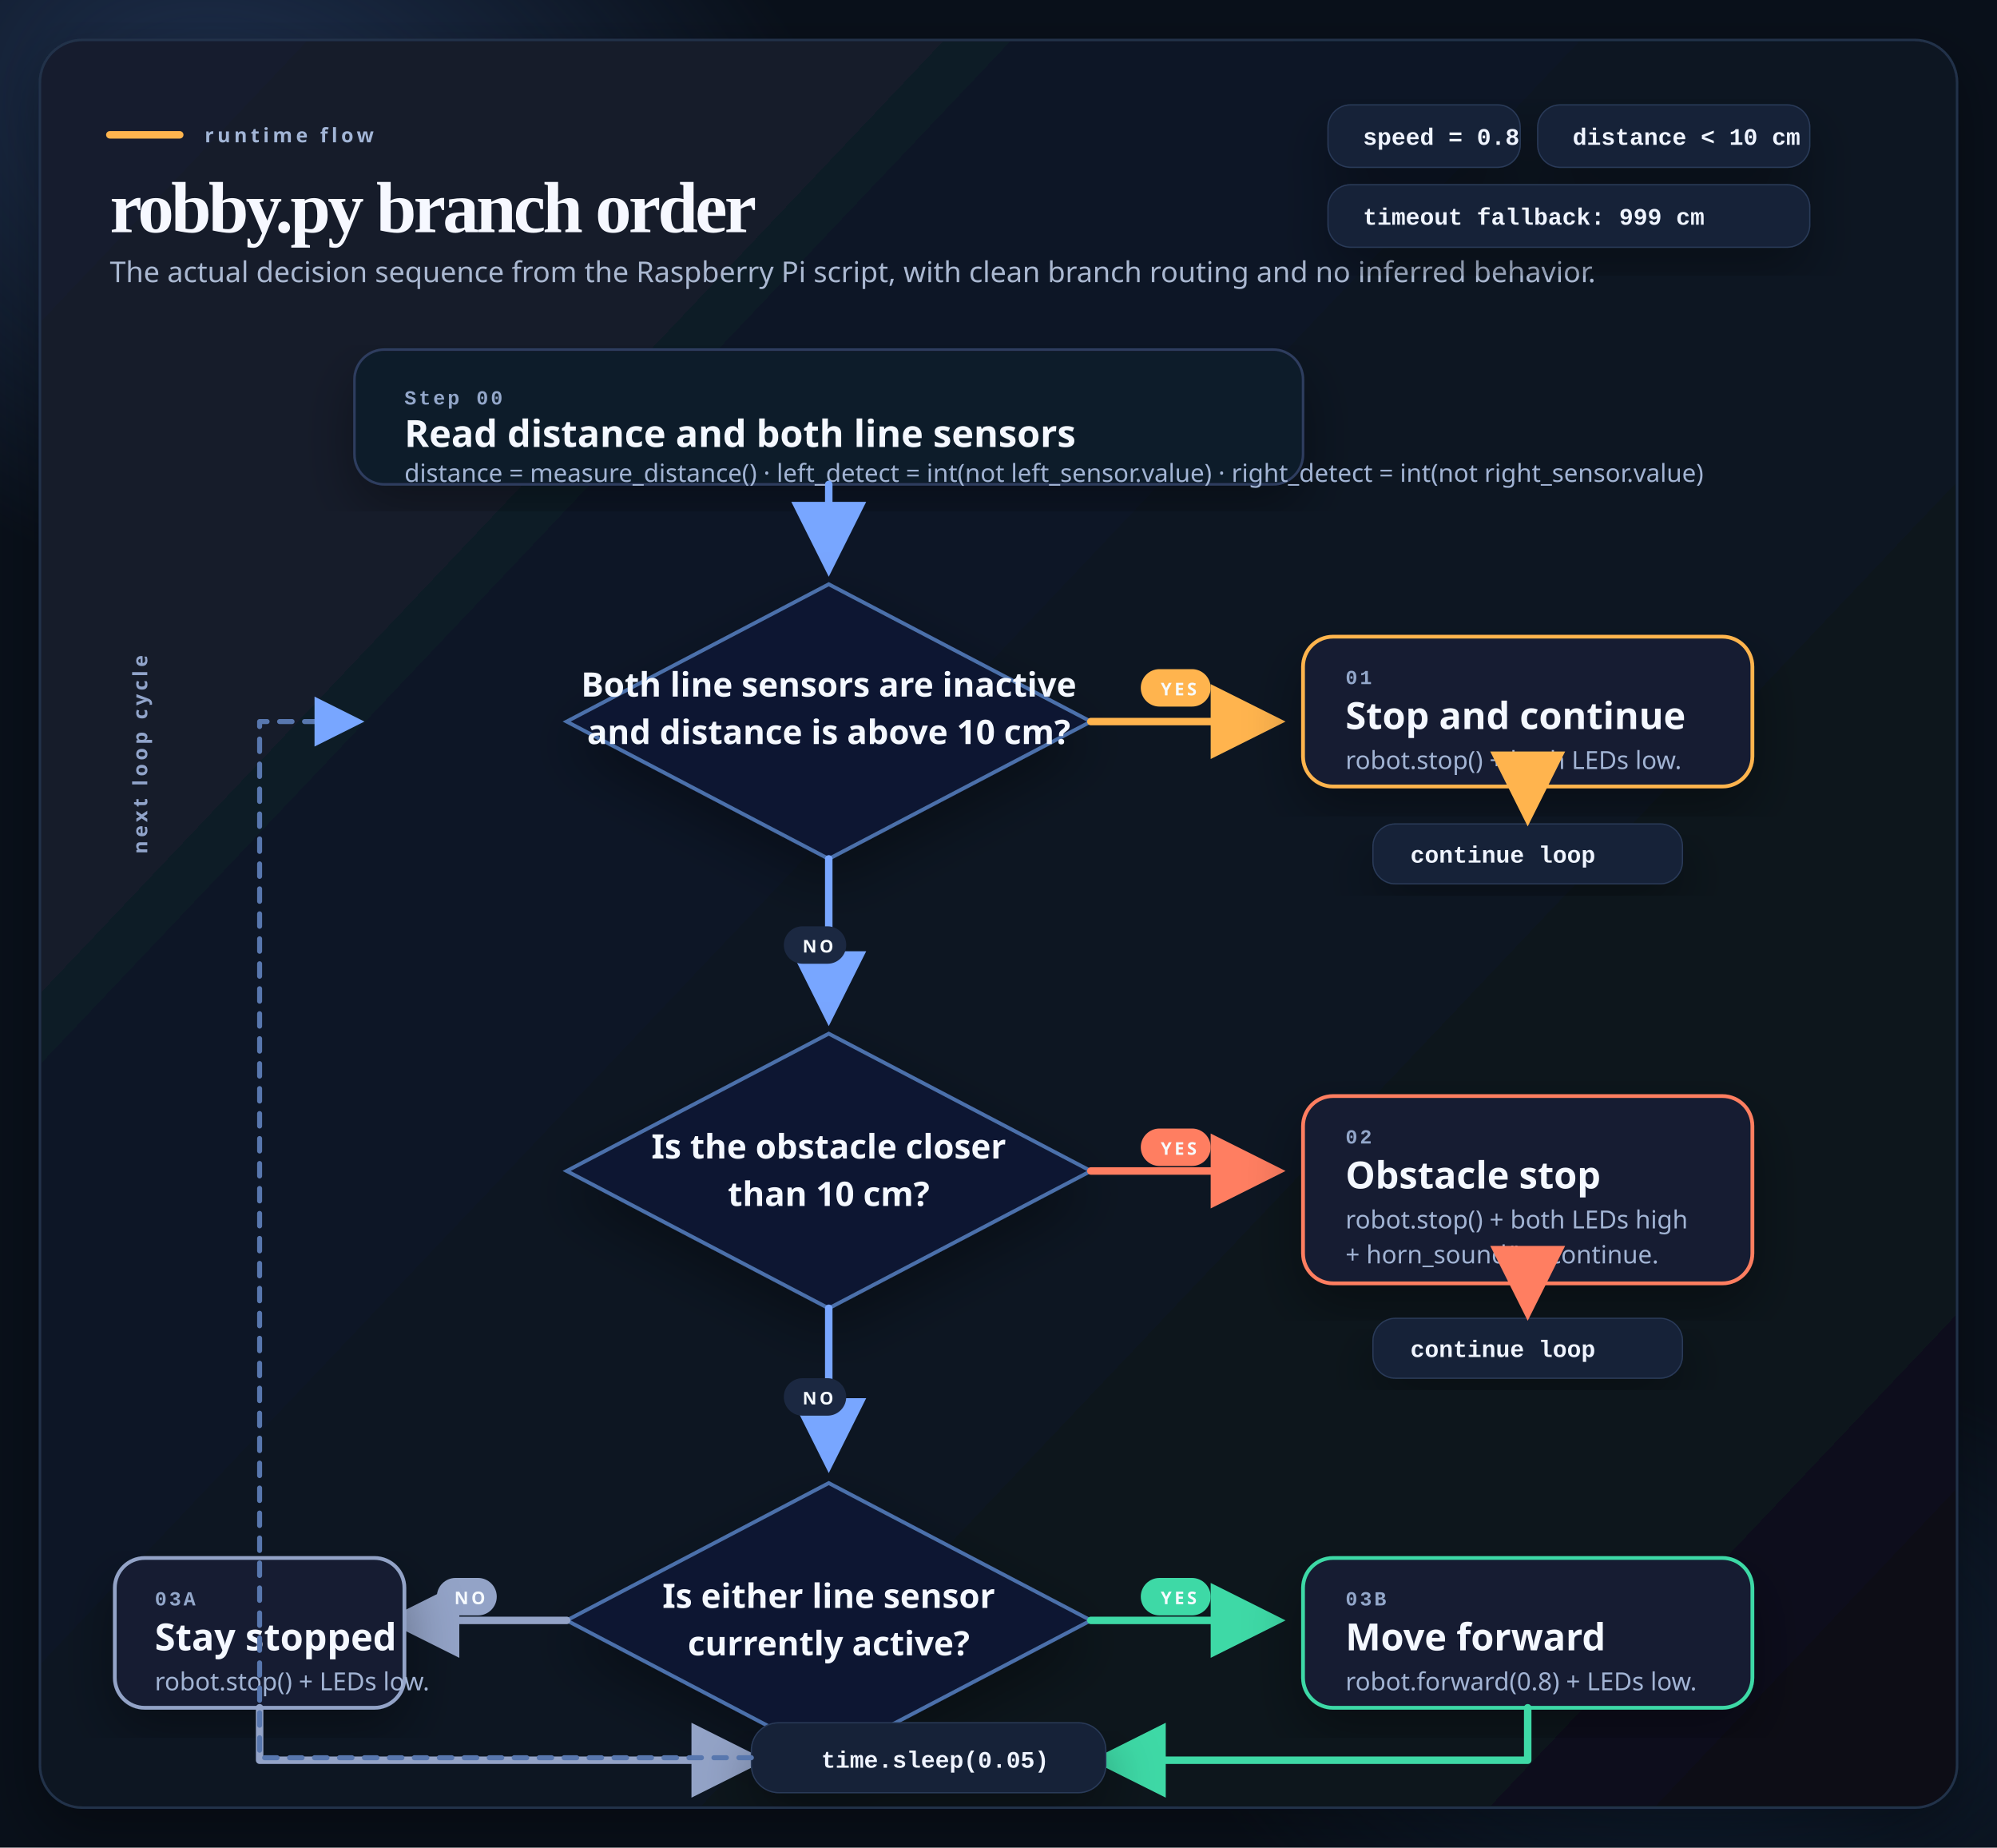
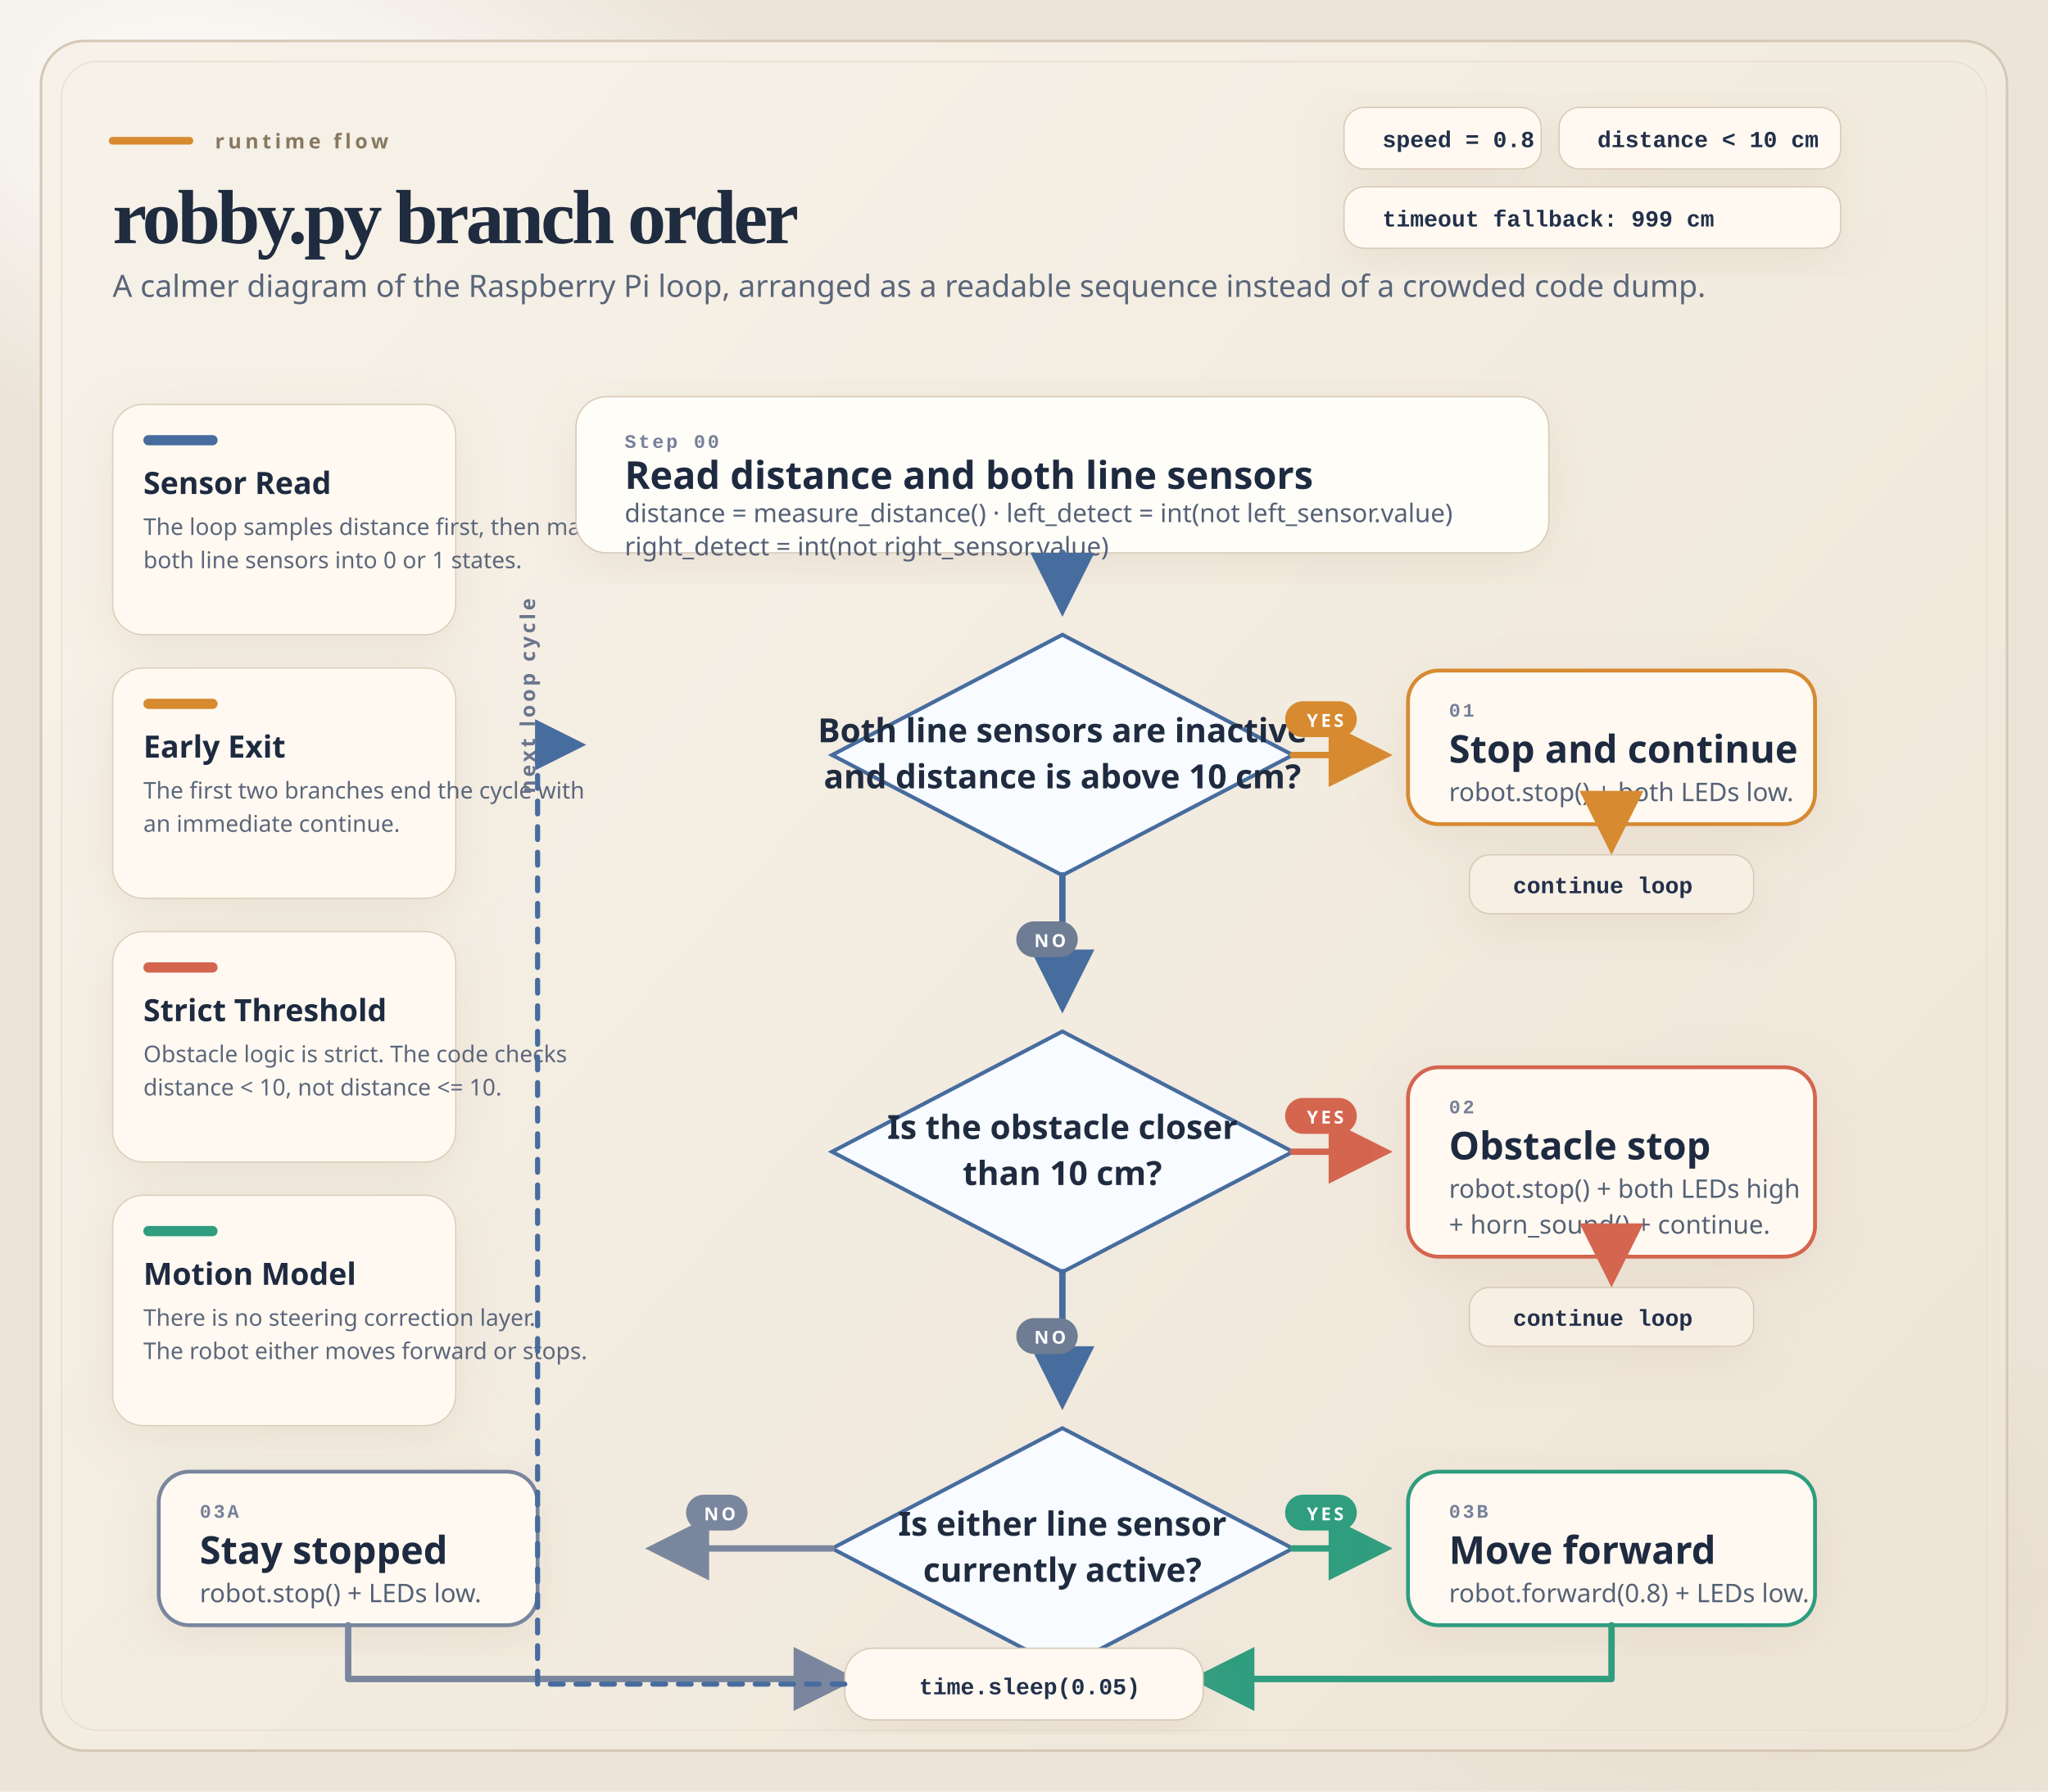
- <svg xmlns="http://www.w3.org/2000/svg" width="1600" height="1480" viewBox="0 0 1600 1480" fill="none">
+ <svg xmlns="http://www.w3.org/2000/svg" width="1600" height="1400" viewBox="0 0 1600 1400" fill="none">
  <defs>
-     <linearGradient id="shell" x1="48" y1="40" x2="1524" y2="1440" gradientUnits="userSpaceOnUse">
-       <stop stop-color="#141D2E" />
-       <stop offset="1" stop-color="#0A1018" />
+     <linearGradient id="paper" x1="64" y1="54" x2="1518" y2="1346" gradientUnits="userSpaceOnUse">
+       <stop stop-color="#F7F2E9" />
+       <stop offset="1" stop-color="#EEE5D7" />
    </linearGradient>
-     <radialGradient id="glowOne" cx="0" cy="0" r="1" gradientUnits="userSpaceOnUse" gradientTransform="translate(200 120) rotate(24) scale(520 360)">
-       <stop stop-color="#1F3150" />
-       <stop offset="1" stop-color="#1F3150" stop-opacity="0" />
+     <radialGradient id="washA" cx="0" cy="0" r="1" gradientUnits="userSpaceOnUse" gradientTransform="translate(220 120) rotate(21) scale(520 260)">
+       <stop stop-color="#FFFFFF" />
+       <stop offset="1" stop-color="#FFFFFF" stop-opacity="0" />
    </radialGradient>
-     <radialGradient id="glowTwo" cx="0" cy="0" r="1" gradientUnits="userSpaceOnUse" gradientTransform="translate(1360 1340) rotate(180) scale(420 260)">
-       <stop stop-color="#102137" />
-       <stop offset="1" stop-color="#102137" stop-opacity="0" />
+     <radialGradient id="washB" cx="0" cy="0" r="1" gradientUnits="userSpaceOnUse" gradientTransform="translate(1390 1240) rotate(180) scale(380 240)">
+       <stop stop-color="#E6DACA" />
+       <stop offset="1" stop-color="#E6DACA" stop-opacity="0" />
    </radialGradient>
-     <filter id="shadow" x="-20%" y="-20%" width="140%" height="140%" color-interpolation-filters="sRGB">
-       <feDropShadow dx="0" dy="18" stdDeviation="22" flood-color="#020711" flood-opacity="0.34" />
+     <filter id="cardShadow" x="-20%" y="-20%" width="140%" height="140%" color-interpolation-filters="sRGB">
+       <feDropShadow dx="0" dy="10" stdDeviation="18" flood-color="#BCA98F" flood-opacity="0.18" />
    </filter>
-     <marker id="arrBlue" viewBox="0 0 10 10" refX="8" refY="5" markerWidth="10" markerHeight="10" orient="auto-start-reverse">
-       <path d="M0 0L10 5L0 10V0Z" fill="#78A6FF" />
+     <marker id="arrowNavy" viewBox="0 0 10 10" refX="8" refY="5" markerWidth="10" markerHeight="10" orient="auto-start-reverse">
+       <path d="M0 0L10 5L0 10V0Z" fill="#476C9E" />
    </marker>
-     <marker id="arrAmber" viewBox="0 0 10 10" refX="8" refY="5" markerWidth="10" markerHeight="10" orient="auto-start-reverse">
-       <path d="M0 0L10 5L0 10V0Z" fill="#FFB44E" />
+     <marker id="arrowAmber" viewBox="0 0 10 10" refX="8" refY="5" markerWidth="10" markerHeight="10" orient="auto-start-reverse">
+       <path d="M0 0L10 5L0 10V0Z" fill="#D78A30" />
    </marker>
-     <marker id="arrCoral" viewBox="0 0 10 10" refX="8" refY="5" markerWidth="10" markerHeight="10" orient="auto-start-reverse">
-       <path d="M0 0L10 5L0 10V0Z" fill="#FF7E61" />
+     <marker id="arrowCoral" viewBox="0 0 10 10" refX="8" refY="5" markerWidth="10" markerHeight="10" orient="auto-start-reverse">
+       <path d="M0 0L10 5L0 10V0Z" fill="#D4654F" />
    </marker>
-     <marker id="arrMint" viewBox="0 0 10 10" refX="8" refY="5" markerWidth="10" markerHeight="10" orient="auto-start-reverse">
-       <path d="M0 0L10 5L0 10V0Z" fill="#3ED9A6" />
+     <marker id="arrowMint" viewBox="0 0 10 10" refX="8" refY="5" markerWidth="10" markerHeight="10" orient="auto-start-reverse">
+       <path d="M0 0L10 5L0 10V0Z" fill="#2F9D7E" />
    </marker>
-     <marker id="arrSlate" viewBox="0 0 10 10" refX="8" refY="5" markerWidth="10" markerHeight="10" orient="auto-start-reverse">
-       <path d="M0 0L10 5L0 10V0Z" fill="#93A3C7" />
+     <marker id="arrowSlate" viewBox="0 0 10 10" refX="8" refY="5" markerWidth="10" markerHeight="10" orient="auto-start-reverse">
+       <path d="M0 0L10 5L0 10V0Z" fill="#7A869E" />
    </marker>
    <style>
-       .eyebrow { fill: #A2B5D6; font-family: "Trebuchet MS", "Segoe UI", sans-serif; font-size: 16px; font-weight: 700; letter-spacing: 0.18em; text-transform: uppercase; }
-       .title { fill: #F6F8FF; font-family: Georgia, "Times New Roman", serif; font-size: 58px; font-weight: 700; letter-spacing: -0.04em; }
-       .subtitle { fill: #AAB8D1; font-family: "Trebuchet MS", "Segoe UI", sans-serif; font-size: 23px; }
-       .step { fill: #93A7CA; font-family: "Courier New", monospace; font-size: 16px; font-weight: 700; letter-spacing: 0.12em; }
-       .boxTitle { fill: #F4F8FF; font-family: "Trebuchet MS", "Segoe UI", sans-serif; font-size: 30px; font-weight: 700; }
-       .boxBody { fill: #A2B4D4; font-family: "Trebuchet MS", "Segoe UI", sans-serif; font-size: 20px; }
-       .diamondTitle { fill: #F4F8FF; font-family: "Trebuchet MS", "Segoe UI", sans-serif; font-size: 27px; font-weight: 700; text-anchor: middle; }
-       .chipText { fill: #EFF4FF; font-family: "Courier New", monospace; font-size: 19px; font-weight: 700; }
-       .branch { fill: #F7FBFF; font-family: "Trebuchet MS", "Segoe UI", sans-serif; font-size: 14px; font-weight: 700; letter-spacing: 0.16em; text-transform: uppercase; }
-       .loop { fill: #91A4CA; font-family: "Trebuchet MS", "Segoe UI", sans-serif; font-size: 16px; font-weight: 700; letter-spacing: 0.18em; text-transform: uppercase; }
+       .eyebrow { fill: #88785F; font-family: "Trebuchet MS", "Segoe UI", sans-serif; font-size: 16px; font-weight: 700; letter-spacing: 0.18em; text-transform: uppercase; }
+       .title { fill: #1F2B3F; font-family: Georgia, "Times New Roman", serif; font-size: 60px; font-weight: 700; letter-spacing: -0.04em; }
+       .subtitle { fill: #596579; font-family: "Trebuchet MS", "Segoe UI", sans-serif; font-size: 24px; }
+       .label { fill: #758099; font-family: "Courier New", monospace; font-size: 15px; font-weight: 700; letter-spacing: 0.12em; }
+       .cardTitle { fill: #1E2A40; font-family: "Trebuchet MS", "Segoe UI", sans-serif; font-size: 30px; font-weight: 700; }
+       .cardBody { fill: #556176; font-family: "Trebuchet MS", "Segoe UI", sans-serif; font-size: 20px; }
+       .sideTitle { fill: #1E2A40; font-family: "Trebuchet MS", "Segoe UI", sans-serif; font-size: 24px; font-weight: 700; }
+       .sideBody { fill: #5C677B; font-family: "Trebuchet MS", "Segoe UI", sans-serif; font-size: 18px; }
+       .diamondText { fill: #1F2B3F; font-family: "Trebuchet MS", "Segoe UI", sans-serif; font-size: 26px; font-weight: 700; text-anchor: middle; }
+       .chipText { fill: #22304A; font-family: "Courier New", monospace; font-size: 18px; font-weight: 700; }
+       .branch { fill: #FFFFFF; font-family: "Trebuchet MS", "Segoe UI", sans-serif; font-size: 14px; font-weight: 700; letter-spacing: 0.16em; text-transform: uppercase; }
+       .loopText { fill: #69758D; font-family: "Trebuchet MS", "Segoe UI", sans-serif; font-size: 16px; font-weight: 700; letter-spacing: 0.15em; text-transform: uppercase; }
    </style>
  </defs>
-   <rect width="1600" height="1480" fill="#09101A" />
-   <rect width="1600" height="1480" fill="url(#glowOne)" />
-   <rect width="1600" height="1480" fill="url(#glowTwo)" />
-   <rect x="32" y="32" width="1536" height="1416" rx="34" fill="url(#shell)" stroke="#22314A" stroke-width="2" filter="url(#shadow)" />
-   <path d="M88 108H144" stroke="#FFB44E" stroke-width="6" stroke-linecap="round" />
-   <text x="164" y="114" class="eyebrow">runtime flow</text>
-   <text x="88" y="186" class="title">robby.py branch order</text>
-   <text x="88" y="226" class="subtitle">The actual decision sequence from the Raspberry Pi script, with clean branch routing and no inferred behavior.</text>
-   <g filter="url(#shadow)">
-     <rect x="1064" y="84" width="154" height="50" rx="18" fill="#152239" stroke="#2A3A58" />
-     <rect x="1232" y="84" width="218" height="50" rx="18" fill="#152239" stroke="#2A3A58" />
-     <rect x="1064" y="148" width="386" height="50" rx="18" fill="#152239" stroke="#2A3A58" />
+   <rect width="1600" height="1400" fill="#ECE4D8" />
+   <rect width="1600" height="1400" fill="url(#washA)" />
+   <rect width="1600" height="1400" fill="url(#washB)" />
+   <rect x="32" y="32" width="1536" height="1336" rx="34" fill="url(#paper)" stroke="#D6C8B6" stroke-width="2" />
+   <rect x="48" y="48" width="1504" height="1304" rx="28" stroke="#E8DED1" />
+   <path d="M88 110H148" stroke="#D78A30" stroke-width="6" stroke-linecap="round" />
+   <text x="168" y="116" class="eyebrow">runtime flow</text>
+   <text x="88" y="190" class="title">robby.py branch order</text>
+   <text x="88" y="232" class="subtitle">A calmer diagram of the Raspberry Pi loop, arranged as a readable sequence instead of a crowded code dump.</text>
+   <g filter="url(#cardShadow)">
+     <rect x="1050" y="84" width="154" height="48" rx="16" fill="#FFF9F1" stroke="#D8C9B5" />
+     <rect x="1218" y="84" width="220" height="48" rx="16" fill="#FFF9F1" stroke="#D8C9B5" />
+     <rect x="1050" y="146" width="388" height="48" rx="16" fill="#FFF9F1" stroke="#D8C9B5" />
  </g>
-   <text x="1092" y="116" class="chipText">speed = 0.8</text>
-   <text x="1260" y="116" class="chipText">distance &lt; 10 cm</text>
-   <text x="1092" y="180" class="chipText">timeout fallback: 999 cm</text>
-   <g filter="url(#shadow)">
-     <rect x="284" y="280" width="760" height="108" rx="24" fill="#101A2B" stroke="#2E3E5E" stroke-width="2" />
+   <text x="1080" y="115" class="chipText">speed = 0.8</text>
+   <text x="1248" y="115" class="chipText">distance &lt; 10 cm</text>
+   <text x="1080" y="177" class="chipText">timeout fallback: 999 cm</text>
+   <g filter="url(#cardShadow)">
+     <rect x="88" y="316" width="268" height="180" rx="24" fill="#FFF9F1" stroke="#DCCDBA" />
+     <rect x="88" y="522" width="268" height="180" rx="24" fill="#FFF9F1" stroke="#DCCDBA" />
+     <rect x="88" y="728" width="268" height="180" rx="24" fill="#FFF9F1" stroke="#DCCDBA" />
+     <rect x="88" y="934" width="268" height="180" rx="24" fill="#FFF9F1" stroke="#DCCDBA" />
  </g>
-   <text x="324" y="324" class="step">Step 00</text>
-   <text x="324" y="358" class="boxTitle">Read distance and both line sensors</text>
-   <text x="324" y="386" class="boxBody">distance = measure_distance() · left_detect = int(not left_sensor.value) · right_detect = int(not right_sensor.value)</text>
-   <path d="M664 388V450" stroke="#78A6FF" stroke-width="6" stroke-linecap="round" marker-end="url(#arrBlue)" />
-   <polygon points="664,468 874,578 664,688 454,578" fill="#0F1930" stroke="#4C70AB" stroke-width="3" filter="url(#shadow)" />
-   <text x="664" y="558" class="diamondTitle">Both line sensors are inactive</text>
-   <text x="664" y="596" class="diamondTitle">and distance is above 10 cm?</text>
-   <path d="M874 578H1018" stroke="#FFB44E" stroke-width="6" stroke-linecap="round" marker-end="url(#arrAmber)" />
-   <rect x="914" y="536" width="56" height="30" rx="15" fill="#FFB44E" />
-   <text x="930" y="557" class="branch">YES</text>
-   <g filter="url(#shadow)">
-     <rect x="1044" y="510" width="360" height="120" rx="24" fill="#141F31" stroke="#FFB44E" stroke-width="3" />
+   <rect x="112" y="340" width="58" height="8" rx="4" fill="#476C9E" />
+   <text x="112" y="386" class="sideTitle">Sensor Read</text>
+   <text x="112" y="418" class="sideBody">The loop samples distance first, then maps</text>
+   <text x="112" y="444" class="sideBody">both line sensors into 0 or 1 states.</text>
+   <rect x="112" y="546" width="58" height="8" rx="4" fill="#D78A30" />
+   <text x="112" y="592" class="sideTitle">Early Exit</text>
+   <text x="112" y="624" class="sideBody">The first two branches end the cycle with</text>
+   <text x="112" y="650" class="sideBody">an immediate continue.</text>
+   <rect x="112" y="752" width="58" height="8" rx="4" fill="#D4654F" />
+   <text x="112" y="798" class="sideTitle">Strict Threshold</text>
+   <text x="112" y="830" class="sideBody">Obstacle logic is strict. The code checks</text>
+   <text x="112" y="856" class="sideBody">distance &lt; 10, not distance &lt;= 10.</text>
+   <rect x="112" y="958" width="58" height="8" rx="4" fill="#2F9D7E" />
+   <text x="112" y="1004" class="sideTitle">Motion Model</text>
+   <text x="112" y="1036" class="sideBody">There is no steering correction layer.</text>
+   <text x="112" y="1062" class="sideBody">The robot either moves forward or stops.</text>
+   <g filter="url(#cardShadow)">
+     <rect x="450" y="310" width="760" height="122" rx="24" fill="#FFFDF8" stroke="#D7C8B6" />
  </g>
-   <text x="1078" y="548" class="step">01</text>
-   <text x="1078" y="584" class="boxTitle">Stop and continue</text>
-   <text x="1078" y="616" class="boxBody">robot.stop() + both LEDs low.</text>
-   <g filter="url(#shadow)">
-     <rect x="1100" y="660" width="248" height="48" rx="18" fill="#152239" stroke="#2A3A58" />
+   <text x="488" y="350" class="label">Step 00</text>
+   <text x="488" y="382" class="cardTitle">Read distance and both line sensors</text>
+   <text x="488" y="408" class="cardBody">distance = measure_distance() · left_detect = int(not left_sensor.value)</text>
+   <text x="488" y="434" class="cardBody">right_detect = int(not right_sensor.value)</text>
+   <path d="M830 432V472" stroke="#476C9E" stroke-width="5" stroke-linecap="round" marker-end="url(#arrowNavy)" />
+   <polygon points="830,496 1010,590 830,684 650,590" fill="#F8FBFF" stroke="#476C9E" stroke-width="3" />
+   <text x="830" y="580" class="diamondText">Both line sensors are inactive</text>
+   <text x="830" y="616" class="diamondText">and distance is above 10 cm?</text>
+   <path d="M1010 590H1078" stroke="#D78A30" stroke-width="5" stroke-linecap="round" marker-end="url(#arrowAmber)" />
+   <rect x="1004" y="548" width="56" height="28" rx="14" fill="#D78A30" />
+   <text x="1021" y="568" class="branch">YES</text>
+   <g filter="url(#cardShadow)">
+     <rect x="1100" y="524" width="318" height="120" rx="24" fill="#FFF9F1" stroke="#D78A30" stroke-width="3" />
+     <rect x="1148" y="668" width="222" height="46" rx="16" fill="#F7EFE4" stroke="#D8C8B5" />
  </g>
-   <text x="1130" y="691" class="chipText">continue loop</text>
-   <path d="M1224 632V650" stroke="#FFB44E" stroke-width="6" stroke-linecap="round" marker-end="url(#arrAmber)" />
-   <path d="M664 688V810" stroke="#78A6FF" stroke-width="6" stroke-linecap="round" marker-end="url(#arrBlue)" />
-   <rect x="628" y="742" width="50" height="30" rx="15" fill="#1B2841" />
-   <text x="643" y="763" class="branch">NO</text>
-   <polygon points="664,828 874,938 664,1048 454,938" fill="#0F1930" stroke="#4C70AB" stroke-width="3" filter="url(#shadow)" />
-   <text x="664" y="928" class="diamondTitle">Is the obstacle closer</text>
-   <text x="664" y="966" class="diamondTitle">than 10 cm?</text>
-   <path d="M874 938H1018" stroke="#FF7E61" stroke-width="6" stroke-linecap="round" marker-end="url(#arrCoral)" />
-   <rect x="914" y="904" width="56" height="30" rx="15" fill="#FF7E61" />
-   <text x="930" y="925" class="branch">YES</text>
-   <g filter="url(#shadow)">
-     <rect x="1044" y="878" width="360" height="150" rx="24" fill="#141F31" stroke="#FF7E61" stroke-width="3" />
+   <text x="1132" y="560" class="label">01</text>
+   <text x="1132" y="596" class="cardTitle">Stop and continue</text>
+   <text x="1132" y="626" class="cardBody">robot.stop() + both LEDs low.</text>
+   <text x="1182" y="698" class="chipText">continue loop</text>
+   <path d="M1259 644V658" stroke="#D78A30" stroke-width="5" stroke-linecap="round" marker-end="url(#arrowAmber)" />
+   <path d="M830 684V782" stroke="#476C9E" stroke-width="5" stroke-linecap="round" marker-end="url(#arrowNavy)" />
+   <rect x="794" y="720" width="48" height="28" rx="14" fill="#6E7C94" />
+   <text x="808" y="740" class="branch">NO</text>
+   <polygon points="830,806 1010,900 830,994 650,900" fill="#F8FBFF" stroke="#476C9E" stroke-width="3" />
+   <text x="830" y="890" class="diamondText">Is the obstacle closer</text>
+   <text x="830" y="926" class="diamondText">than 10 cm?</text>
+   <path d="M1010 900H1078" stroke="#D4654F" stroke-width="5" stroke-linecap="round" marker-end="url(#arrowCoral)" />
+   <rect x="1004" y="858" width="56" height="28" rx="14" fill="#D4654F" />
+   <text x="1021" y="878" class="branch">YES</text>
+   <g filter="url(#cardShadow)">
+     <rect x="1100" y="834" width="318" height="148" rx="24" fill="#FFF9F1" stroke="#D4654F" stroke-width="3" />
+     <rect x="1148" y="1006" width="222" height="46" rx="16" fill="#F7EFE4" stroke="#D8C8B5" />
  </g>
-   <text x="1078" y="916" class="step">02</text>
-   <text x="1078" y="952" class="boxTitle">Obstacle stop</text>
-   <text x="1078" y="984" class="boxBody">robot.stop() + both LEDs high</text>
-   <text x="1078" y="1012" class="boxBody">+ horn_sound() + continue.</text>
-   <g filter="url(#shadow)">
-     <rect x="1100" y="1056" width="248" height="48" rx="18" fill="#152239" stroke="#2A3A58" />
+   <text x="1132" y="870" class="label">02</text>
+   <text x="1132" y="906" class="cardTitle">Obstacle stop</text>
+   <text x="1132" y="936" class="cardBody">robot.stop() + both LEDs high</text>
+   <text x="1132" y="964" class="cardBody">+ horn_sound() + continue.</text>
+   <text x="1182" y="1036" class="chipText">continue loop</text>
+   <path d="M1259 982V996" stroke="#D4654F" stroke-width="5" stroke-linecap="round" marker-end="url(#arrowCoral)" />
+   <path d="M830 994V1092" stroke="#476C9E" stroke-width="5" stroke-linecap="round" marker-end="url(#arrowNavy)" />
+   <rect x="794" y="1030" width="48" height="28" rx="14" fill="#6E7C94" />
+   <text x="808" y="1050" class="branch">NO</text>
+   <polygon points="830,1116 1010,1210 830,1304 650,1210" fill="#F8FBFF" stroke="#476C9E" stroke-width="3" />
+   <text x="830" y="1200" class="diamondText">Is either line sensor</text>
+   <text x="830" y="1236" class="diamondText">currently active?</text>
+   <path d="M1010 1210H1078" stroke="#2F9D7E" stroke-width="5" stroke-linecap="round" marker-end="url(#arrowMint)" />
+   <rect x="1004" y="1168" width="56" height="28" rx="14" fill="#2F9D7E" />
+   <text x="1021" y="1188" class="branch">YES</text>
+   <path d="M650 1210H514" stroke="#7A869E" stroke-width="5" stroke-linecap="round" marker-end="url(#arrowSlate)" />
+   <rect x="536" y="1168" width="48" height="28" rx="14" fill="#7A869E" />
+   <text x="550" y="1188" class="branch">NO</text>
+   <g filter="url(#cardShadow)">
+     <rect x="124" y="1150" width="296" height="120" rx="24" fill="#FFF9F1" stroke="#7A869E" stroke-width="3" />
  </g>
-   <text x="1130" y="1087" class="chipText">continue loop</text>
-   <path d="M1224 1030V1046" stroke="#FF7E61" stroke-width="6" stroke-linecap="round" marker-end="url(#arrCoral)" />
-   <path d="M664 1048V1168" stroke="#78A6FF" stroke-width="6" stroke-linecap="round" marker-end="url(#arrBlue)" />
-   <rect x="628" y="1104" width="50" height="30" rx="15" fill="#1B2841" />
-   <text x="643" y="1125" class="branch">NO</text>
-   <polygon points="664,1188 874,1298 664,1408 454,1298" fill="#0F1930" stroke="#4C70AB" stroke-width="3" filter="url(#shadow)" />
-   <text x="664" y="1288" class="diamondTitle">Is either line sensor</text>
-   <text x="664" y="1326" class="diamondTitle">currently active?</text>
-   <path d="M874 1298H1018" stroke="#3ED9A6" stroke-width="6" stroke-linecap="round" marker-end="url(#arrMint)" />
-   <rect x="914" y="1264" width="56" height="30" rx="15" fill="#3ED9A6" />
-   <text x="930" y="1285" class="branch">YES</text>
-   <path d="M454 1298H320" stroke="#93A3C7" stroke-width="6" stroke-linecap="round" marker-end="url(#arrSlate)" />
-   <rect x="350" y="1264" width="48" height="30" rx="15" fill="#93A3C7" />
-   <text x="364" y="1285" class="branch">NO</text>
-   <g filter="url(#shadow)">
-     <rect x="92" y="1248" width="232" height="120" rx="24" fill="#131D30" stroke="#93A3C7" stroke-width="3" />
+   <text x="156" y="1186" class="label">03A</text>
+   <text x="156" y="1222" class="cardTitle">Stay stopped</text>
+   <text x="156" y="1252" class="cardBody">robot.stop() + LEDs low.</text>
+   <g filter="url(#cardShadow)">
+     <rect x="1100" y="1150" width="318" height="120" rx="24" fill="#FFF9F1" stroke="#2F9D7E" stroke-width="3" />
  </g>
-   <text x="124" y="1286" class="step">03A</text>
-   <text x="124" y="1322" class="boxTitle">Stay stopped</text>
-   <text x="124" y="1354" class="boxBody">robot.stop() + LEDs low.</text>
-   <g filter="url(#shadow)">
-     <rect x="1044" y="1248" width="360" height="120" rx="24" fill="#141F31" stroke="#3ED9A6" stroke-width="3" />
+   <text x="1132" y="1186" class="label">03B</text>
+   <text x="1132" y="1222" class="cardTitle">Move forward</text>
+   <text x="1132" y="1252" class="cardBody">robot.forward(0.8) + LEDs low.</text>
+   <path d="M272 1270V1312H660" stroke="#7A869E" stroke-width="5" stroke-linecap="round" stroke-linejoin="round" marker-end="url(#arrowSlate)" />
+   <path d="M1259 1270V1312H940" stroke="#2F9D7E" stroke-width="5" stroke-linecap="round" stroke-linejoin="round" marker-end="url(#arrowMint)" />
+   <g filter="url(#cardShadow)">
+     <rect x="660" y="1288" width="280" height="56" rx="22" fill="#FFF9F1" stroke="#D7C8B6" />
  </g>
-   <text x="1078" y="1286" class="step">03B</text>
-   <text x="1078" y="1322" class="boxTitle">Move forward</text>
-   <text x="1078" y="1354" class="boxBody">robot.forward(0.8) + LEDs low.</text>
-   <path d="M208 1368V1410H602" stroke="#93A3C7" stroke-width="6" stroke-linecap="round" stroke-linejoin="round" marker-end="url(#arrSlate)" />
-   <path d="M1224 1368V1410H886" stroke="#3ED9A6" stroke-width="6" stroke-linecap="round" stroke-linejoin="round" marker-end="url(#arrMint)" />
-   <g filter="url(#shadow)">
-     <rect x="602" y="1380" width="284" height="56" rx="22" fill="#152239" stroke="#2A3A58" />
-   </g>
-   <text x="658" y="1416" class="chipText">time.sleep(0.05)</text>
-   <path d="M602 1408H208V578H284" stroke="#5877AE" stroke-width="4" stroke-linecap="round" stroke-linejoin="round" stroke-dasharray="10 10" marker-end="url(#arrBlue)" />
-   <text x="118" y="684" transform="rotate(-90 118 684)" class="loop">next loop cycle</text>
+   <text x="718" y="1324" class="chipText">time.sleep(0.05)</text>
+   <path d="M660 1316H420V582H450" stroke="#476C9E" stroke-width="4" stroke-linecap="round" stroke-linejoin="round" stroke-dasharray="10 10" marker-end="url(#arrowNavy)" />
+   <text x="418" y="620" class="loopText" transform="rotate(-90 418 620)">next loop cycle</text>
</svg>
